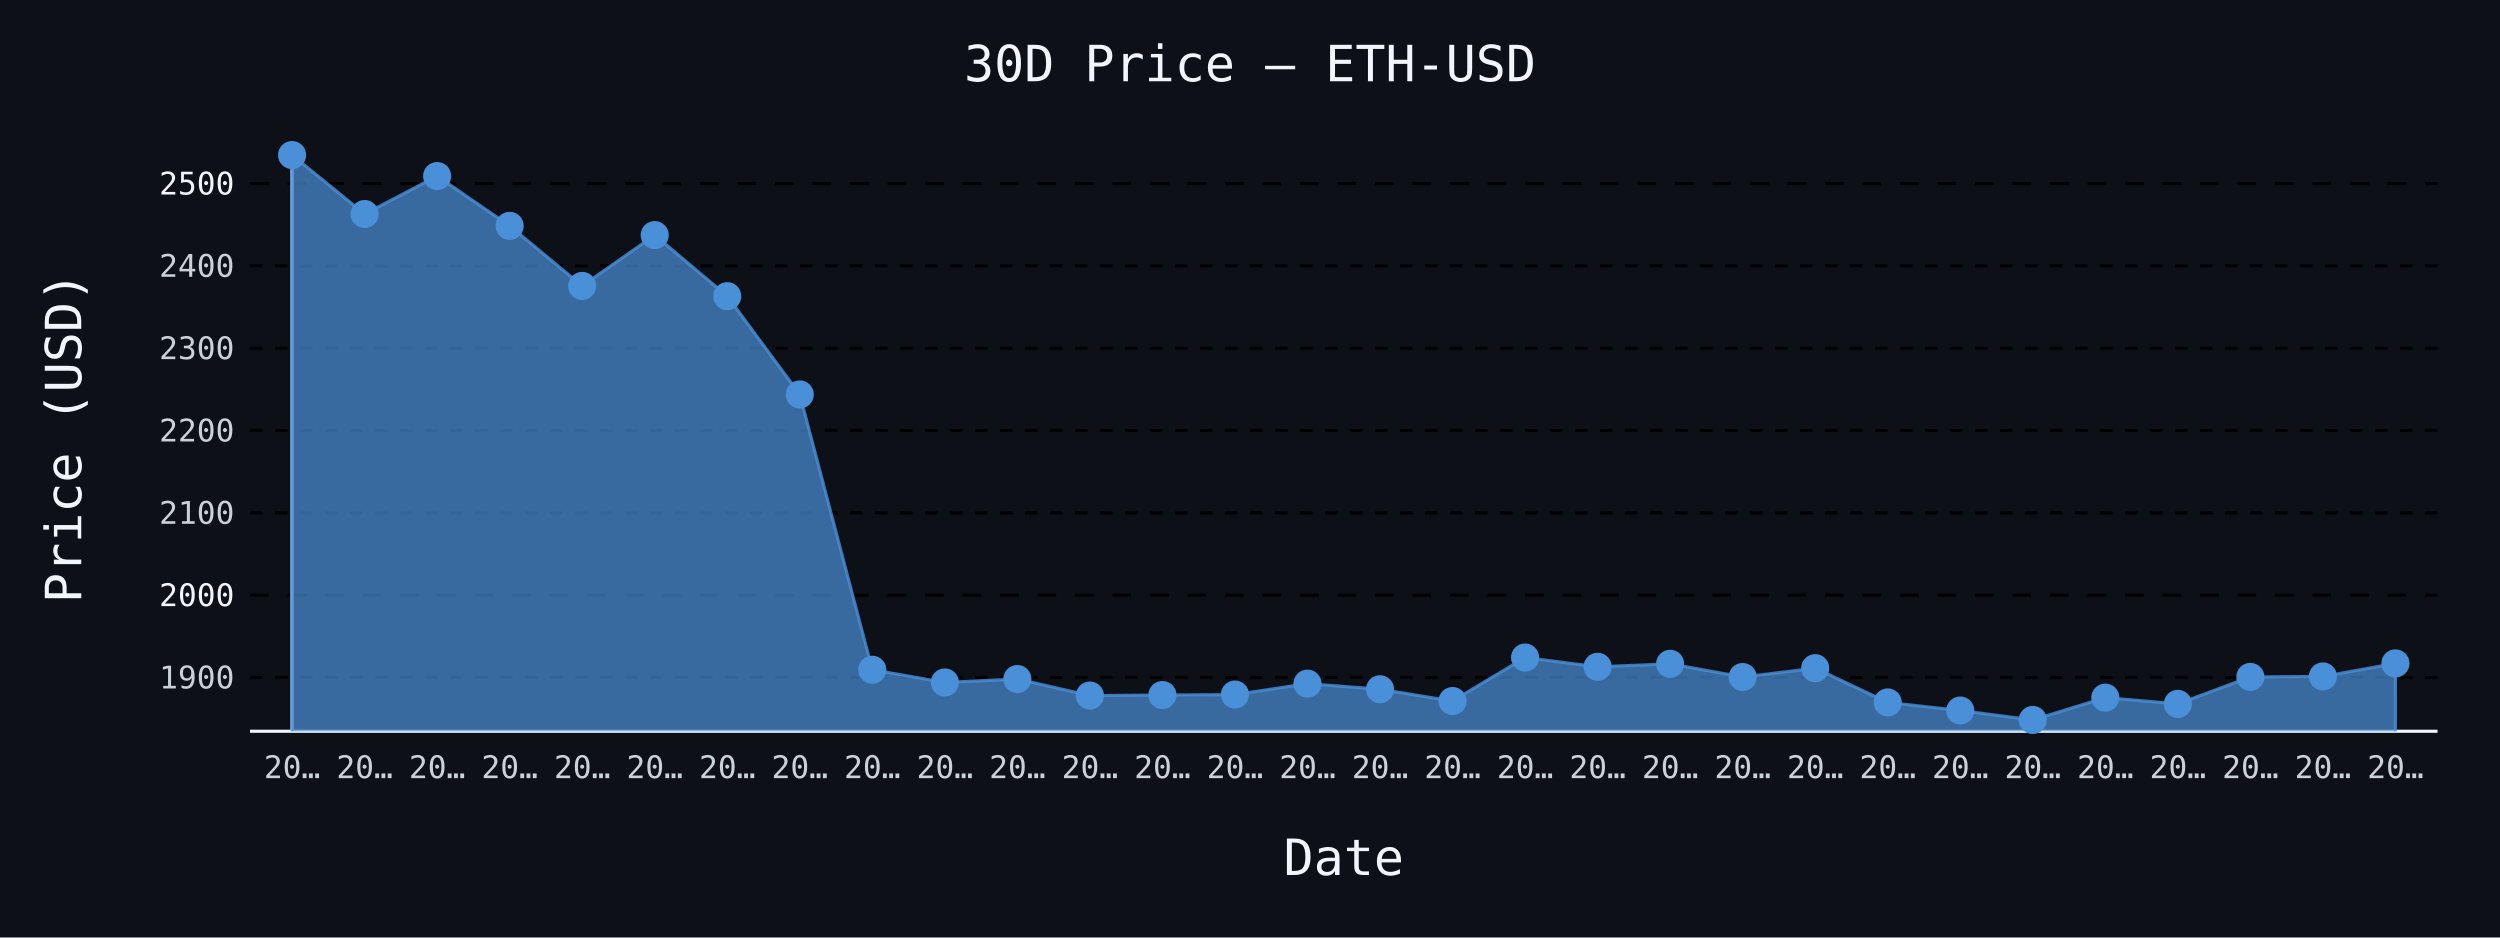
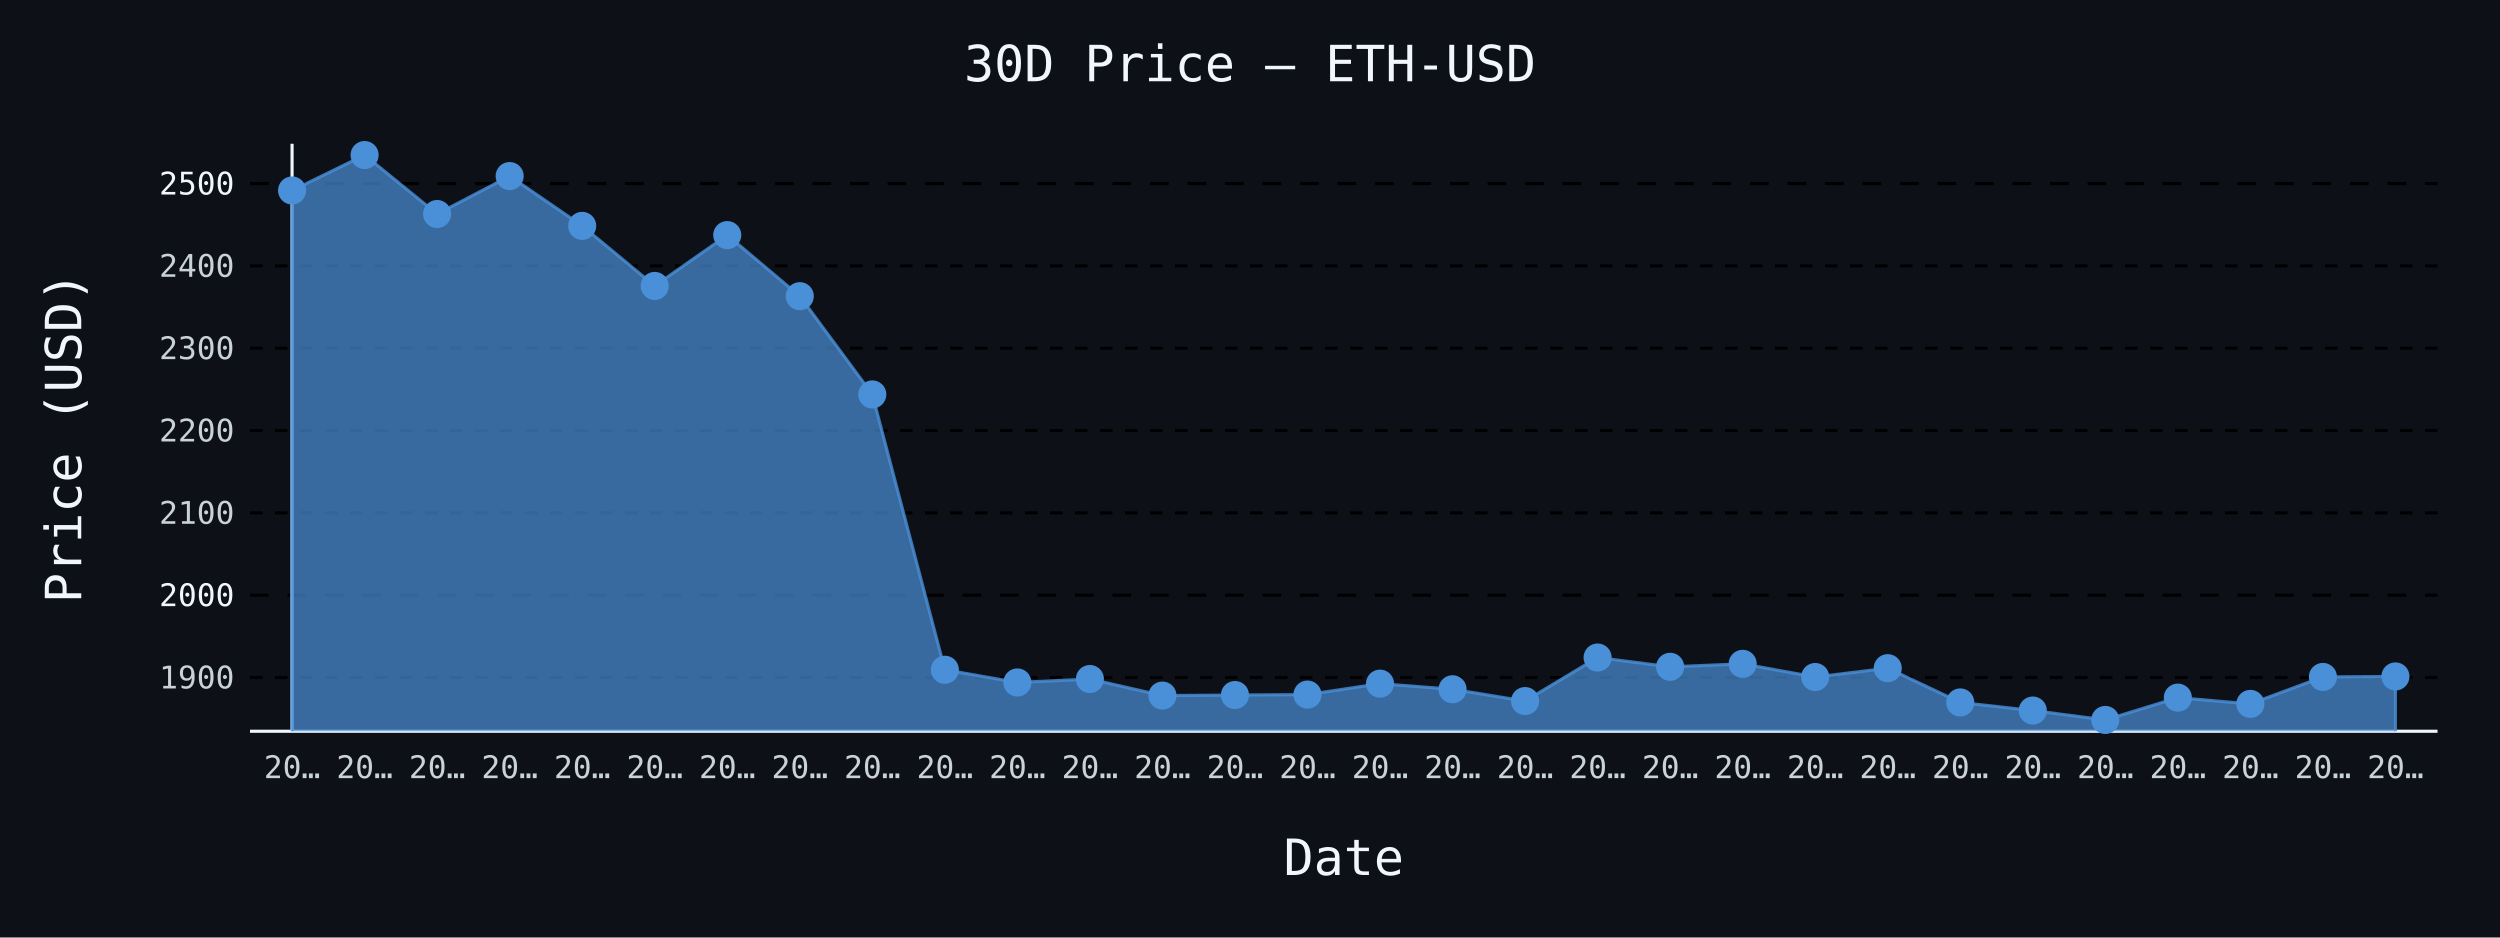
- <svg xmlns="http://www.w3.org/2000/svg" id="chart-9d122964-dd3e-436a-8dfd-a3a57568eb2a" class="pygal-chart" viewBox="0 0 800 300">
+ <svg xmlns="http://www.w3.org/2000/svg" id="chart-1960c130-bc3d-494d-a2f4-ccafd2edd0d4" class="pygal-chart" viewBox="0 0 800 300">
  <defs>
-     <style type="text/css">#chart-9d122964-dd3e-436a-8dfd-a3a57568eb2a{-webkit-user-select:none;-webkit-font-smoothing:antialiased;font-family:monospace}#chart-9d122964-dd3e-436a-8dfd-a3a57568eb2a .title{font-family:monospace;font-size:16px}#chart-9d122964-dd3e-436a-8dfd-a3a57568eb2a .legends .legend text{font-family:monospace;font-size:14px}#chart-9d122964-dd3e-436a-8dfd-a3a57568eb2a .axis text{font-family:monospace;font-size:10px}#chart-9d122964-dd3e-436a-8dfd-a3a57568eb2a .axis text.major{font-family:monospace;font-size:10px}#chart-9d122964-dd3e-436a-8dfd-a3a57568eb2a .text-overlay text.value{font-family:monospace;font-size:16px}#chart-9d122964-dd3e-436a-8dfd-a3a57568eb2a .text-overlay text.label{font-family:monospace;font-size:10px}#chart-9d122964-dd3e-436a-8dfd-a3a57568eb2a .tooltip{font-family:monospace;font-size:14px}#chart-9d122964-dd3e-436a-8dfd-a3a57568eb2a text.no_data{font-family:monospace;font-size:64px}
- #chart-9d122964-dd3e-436a-8dfd-a3a57568eb2a{background-color:#0d1117}#chart-9d122964-dd3e-436a-8dfd-a3a57568eb2a path,#chart-9d122964-dd3e-436a-8dfd-a3a57568eb2a line,#chart-9d122964-dd3e-436a-8dfd-a3a57568eb2a rect,#chart-9d122964-dd3e-436a-8dfd-a3a57568eb2a circle{-webkit-transition:150ms;-moz-transition:150ms;transition:150ms}#chart-9d122964-dd3e-436a-8dfd-a3a57568eb2a .graph &gt; .background{fill:#0d1117}#chart-9d122964-dd3e-436a-8dfd-a3a57568eb2a .plot &gt; .background{fill:#0d1117}#chart-9d122964-dd3e-436a-8dfd-a3a57568eb2a .graph{fill:#c9d1d9}#chart-9d122964-dd3e-436a-8dfd-a3a57568eb2a text.no_data{fill:#f0f6fc}#chart-9d122964-dd3e-436a-8dfd-a3a57568eb2a .title{fill:#f0f6fc}#chart-9d122964-dd3e-436a-8dfd-a3a57568eb2a .legends .legend text{fill:#c9d1d9}#chart-9d122964-dd3e-436a-8dfd-a3a57568eb2a .legends .legend:hover text{fill:#f0f6fc}#chart-9d122964-dd3e-436a-8dfd-a3a57568eb2a .axis .line{stroke:#f0f6fc}#chart-9d122964-dd3e-436a-8dfd-a3a57568eb2a .axis .guide.line{stroke:#8b949e}#chart-9d122964-dd3e-436a-8dfd-a3a57568eb2a .axis .major.line{stroke:#c9d1d9}#chart-9d122964-dd3e-436a-8dfd-a3a57568eb2a .axis text.major{fill:#f0f6fc}#chart-9d122964-dd3e-436a-8dfd-a3a57568eb2a .axis.y .guides:hover .guide.line,#chart-9d122964-dd3e-436a-8dfd-a3a57568eb2a .line-graph .axis.x .guides:hover .guide.line,#chart-9d122964-dd3e-436a-8dfd-a3a57568eb2a .stackedline-graph .axis.x .guides:hover .guide.line,#chart-9d122964-dd3e-436a-8dfd-a3a57568eb2a .xy-graph .axis.x .guides:hover .guide.line{stroke:#f0f6fc}#chart-9d122964-dd3e-436a-8dfd-a3a57568eb2a .axis .guides:hover text{fill:#f0f6fc}#chart-9d122964-dd3e-436a-8dfd-a3a57568eb2a .reactive{fill-opacity:.7;stroke-opacity:.8;stroke-width:1}#chart-9d122964-dd3e-436a-8dfd-a3a57568eb2a .ci{stroke:#c9d1d9}#chart-9d122964-dd3e-436a-8dfd-a3a57568eb2a .reactive.active,#chart-9d122964-dd3e-436a-8dfd-a3a57568eb2a .active .reactive{fill-opacity:.8;stroke-opacity:.9;stroke-width:4}#chart-9d122964-dd3e-436a-8dfd-a3a57568eb2a .ci .reactive.active{stroke-width:1.5}#chart-9d122964-dd3e-436a-8dfd-a3a57568eb2a .series text{fill:#f0f6fc}#chart-9d122964-dd3e-436a-8dfd-a3a57568eb2a .tooltip rect{fill:#0d1117;stroke:#f0f6fc;-webkit-transition:opacity 150ms;-moz-transition:opacity 150ms;transition:opacity 150ms}#chart-9d122964-dd3e-436a-8dfd-a3a57568eb2a .tooltip .label{fill:#c9d1d9}#chart-9d122964-dd3e-436a-8dfd-a3a57568eb2a .tooltip .label{fill:#c9d1d9}#chart-9d122964-dd3e-436a-8dfd-a3a57568eb2a .tooltip .legend{font-size:.8em;fill:#8b949e}#chart-9d122964-dd3e-436a-8dfd-a3a57568eb2a .tooltip .x_label{font-size:.6em;fill:#f0f6fc}#chart-9d122964-dd3e-436a-8dfd-a3a57568eb2a .tooltip .xlink{font-size:.5em;text-decoration:underline}#chart-9d122964-dd3e-436a-8dfd-a3a57568eb2a .tooltip .value{font-size:1.5em}#chart-9d122964-dd3e-436a-8dfd-a3a57568eb2a .bound{font-size:.5em}#chart-9d122964-dd3e-436a-8dfd-a3a57568eb2a .max-value{font-size:.75em;fill:#8b949e}#chart-9d122964-dd3e-436a-8dfd-a3a57568eb2a .map-element{fill:#0d1117;stroke:#8b949e !important}#chart-9d122964-dd3e-436a-8dfd-a3a57568eb2a .map-element .reactive{fill-opacity:inherit;stroke-opacity:inherit}#chart-9d122964-dd3e-436a-8dfd-a3a57568eb2a .color-0,#chart-9d122964-dd3e-436a-8dfd-a3a57568eb2a .color-0 a:visited{stroke:#4a90d9;fill:#4a90d9}#chart-9d122964-dd3e-436a-8dfd-a3a57568eb2a .text-overlay .color-0 text{fill:black}
- #chart-9d122964-dd3e-436a-8dfd-a3a57568eb2a text.no_data{text-anchor:middle}#chart-9d122964-dd3e-436a-8dfd-a3a57568eb2a .guide.line{fill:none}#chart-9d122964-dd3e-436a-8dfd-a3a57568eb2a .centered{text-anchor:middle}#chart-9d122964-dd3e-436a-8dfd-a3a57568eb2a .title{text-anchor:middle}#chart-9d122964-dd3e-436a-8dfd-a3a57568eb2a .legends .legend text{fill-opacity:1}#chart-9d122964-dd3e-436a-8dfd-a3a57568eb2a .axis.x text{text-anchor:middle}#chart-9d122964-dd3e-436a-8dfd-a3a57568eb2a .axis.x:not(.web) text[transform]{text-anchor:start}#chart-9d122964-dd3e-436a-8dfd-a3a57568eb2a .axis.x:not(.web) text[transform].backwards{text-anchor:end}#chart-9d122964-dd3e-436a-8dfd-a3a57568eb2a .axis.y text{text-anchor:end}#chart-9d122964-dd3e-436a-8dfd-a3a57568eb2a .axis.y text[transform].backwards{text-anchor:start}#chart-9d122964-dd3e-436a-8dfd-a3a57568eb2a .axis.y2 text{text-anchor:start}#chart-9d122964-dd3e-436a-8dfd-a3a57568eb2a .axis.y2 text[transform].backwards{text-anchor:end}#chart-9d122964-dd3e-436a-8dfd-a3a57568eb2a .axis .guide.line{stroke-dasharray:4,4;stroke:black}#chart-9d122964-dd3e-436a-8dfd-a3a57568eb2a .axis .major.guide.line{stroke-dasharray:6,6;stroke:black}#chart-9d122964-dd3e-436a-8dfd-a3a57568eb2a .horizontal .axis.y .guide.line,#chart-9d122964-dd3e-436a-8dfd-a3a57568eb2a .horizontal .axis.y2 .guide.line,#chart-9d122964-dd3e-436a-8dfd-a3a57568eb2a .vertical .axis.x .guide.line{opacity:0}#chart-9d122964-dd3e-436a-8dfd-a3a57568eb2a .horizontal .axis.always_show .guide.line,#chart-9d122964-dd3e-436a-8dfd-a3a57568eb2a .vertical .axis.always_show .guide.line{opacity:1 !important}#chart-9d122964-dd3e-436a-8dfd-a3a57568eb2a .axis.y .guides:hover .guide.line,#chart-9d122964-dd3e-436a-8dfd-a3a57568eb2a .axis.y2 .guides:hover .guide.line,#chart-9d122964-dd3e-436a-8dfd-a3a57568eb2a .axis.x .guides:hover .guide.line{opacity:1}#chart-9d122964-dd3e-436a-8dfd-a3a57568eb2a .axis .guides:hover text{opacity:1}#chart-9d122964-dd3e-436a-8dfd-a3a57568eb2a .nofill{fill:none}#chart-9d122964-dd3e-436a-8dfd-a3a57568eb2a .subtle-fill{fill-opacity:.2}#chart-9d122964-dd3e-436a-8dfd-a3a57568eb2a .dot{stroke-width:1px;fill-opacity:1;stroke-opacity:1}#chart-9d122964-dd3e-436a-8dfd-a3a57568eb2a .dot.active{stroke-width:5px}#chart-9d122964-dd3e-436a-8dfd-a3a57568eb2a .dot.negative{fill:transparent}#chart-9d122964-dd3e-436a-8dfd-a3a57568eb2a text,#chart-9d122964-dd3e-436a-8dfd-a3a57568eb2a tspan{stroke:none !important}#chart-9d122964-dd3e-436a-8dfd-a3a57568eb2a .series text.active{opacity:1}#chart-9d122964-dd3e-436a-8dfd-a3a57568eb2a .tooltip rect{fill-opacity:.95;stroke-width:.5}#chart-9d122964-dd3e-436a-8dfd-a3a57568eb2a .tooltip text{fill-opacity:1}#chart-9d122964-dd3e-436a-8dfd-a3a57568eb2a .showable{visibility:hidden}#chart-9d122964-dd3e-436a-8dfd-a3a57568eb2a .showable.shown{visibility:visible}#chart-9d122964-dd3e-436a-8dfd-a3a57568eb2a .gauge-background{fill:rgba(229,229,229,1);stroke:none}#chart-9d122964-dd3e-436a-8dfd-a3a57568eb2a .bg-lines{stroke:#0d1117;stroke-width:2px}</style>
+     <style type="text/css">#chart-1960c130-bc3d-494d-a2f4-ccafd2edd0d4{-webkit-user-select:none;-webkit-font-smoothing:antialiased;font-family:monospace}#chart-1960c130-bc3d-494d-a2f4-ccafd2edd0d4 .title{font-family:monospace;font-size:16px}#chart-1960c130-bc3d-494d-a2f4-ccafd2edd0d4 .legends .legend text{font-family:monospace;font-size:14px}#chart-1960c130-bc3d-494d-a2f4-ccafd2edd0d4 .axis text{font-family:monospace;font-size:10px}#chart-1960c130-bc3d-494d-a2f4-ccafd2edd0d4 .axis text.major{font-family:monospace;font-size:10px}#chart-1960c130-bc3d-494d-a2f4-ccafd2edd0d4 .text-overlay text.value{font-family:monospace;font-size:16px}#chart-1960c130-bc3d-494d-a2f4-ccafd2edd0d4 .text-overlay text.label{font-family:monospace;font-size:10px}#chart-1960c130-bc3d-494d-a2f4-ccafd2edd0d4 .tooltip{font-family:monospace;font-size:14px}#chart-1960c130-bc3d-494d-a2f4-ccafd2edd0d4 text.no_data{font-family:monospace;font-size:64px}
+ #chart-1960c130-bc3d-494d-a2f4-ccafd2edd0d4{background-color:#0d1117}#chart-1960c130-bc3d-494d-a2f4-ccafd2edd0d4 path,#chart-1960c130-bc3d-494d-a2f4-ccafd2edd0d4 line,#chart-1960c130-bc3d-494d-a2f4-ccafd2edd0d4 rect,#chart-1960c130-bc3d-494d-a2f4-ccafd2edd0d4 circle{-webkit-transition:150ms;-moz-transition:150ms;transition:150ms}#chart-1960c130-bc3d-494d-a2f4-ccafd2edd0d4 .graph &gt; .background{fill:#0d1117}#chart-1960c130-bc3d-494d-a2f4-ccafd2edd0d4 .plot &gt; .background{fill:#0d1117}#chart-1960c130-bc3d-494d-a2f4-ccafd2edd0d4 .graph{fill:#c9d1d9}#chart-1960c130-bc3d-494d-a2f4-ccafd2edd0d4 text.no_data{fill:#f0f6fc}#chart-1960c130-bc3d-494d-a2f4-ccafd2edd0d4 .title{fill:#f0f6fc}#chart-1960c130-bc3d-494d-a2f4-ccafd2edd0d4 .legends .legend text{fill:#c9d1d9}#chart-1960c130-bc3d-494d-a2f4-ccafd2edd0d4 .legends .legend:hover text{fill:#f0f6fc}#chart-1960c130-bc3d-494d-a2f4-ccafd2edd0d4 .axis .line{stroke:#f0f6fc}#chart-1960c130-bc3d-494d-a2f4-ccafd2edd0d4 .axis .guide.line{stroke:#8b949e}#chart-1960c130-bc3d-494d-a2f4-ccafd2edd0d4 .axis .major.line{stroke:#c9d1d9}#chart-1960c130-bc3d-494d-a2f4-ccafd2edd0d4 .axis text.major{fill:#f0f6fc}#chart-1960c130-bc3d-494d-a2f4-ccafd2edd0d4 .axis.y .guides:hover .guide.line,#chart-1960c130-bc3d-494d-a2f4-ccafd2edd0d4 .line-graph .axis.x .guides:hover .guide.line,#chart-1960c130-bc3d-494d-a2f4-ccafd2edd0d4 .stackedline-graph .axis.x .guides:hover .guide.line,#chart-1960c130-bc3d-494d-a2f4-ccafd2edd0d4 .xy-graph .axis.x .guides:hover .guide.line{stroke:#f0f6fc}#chart-1960c130-bc3d-494d-a2f4-ccafd2edd0d4 .axis .guides:hover text{fill:#f0f6fc}#chart-1960c130-bc3d-494d-a2f4-ccafd2edd0d4 .reactive{fill-opacity:.7;stroke-opacity:.8;stroke-width:1}#chart-1960c130-bc3d-494d-a2f4-ccafd2edd0d4 .ci{stroke:#c9d1d9}#chart-1960c130-bc3d-494d-a2f4-ccafd2edd0d4 .reactive.active,#chart-1960c130-bc3d-494d-a2f4-ccafd2edd0d4 .active .reactive{fill-opacity:.8;stroke-opacity:.9;stroke-width:4}#chart-1960c130-bc3d-494d-a2f4-ccafd2edd0d4 .ci .reactive.active{stroke-width:1.5}#chart-1960c130-bc3d-494d-a2f4-ccafd2edd0d4 .series text{fill:#f0f6fc}#chart-1960c130-bc3d-494d-a2f4-ccafd2edd0d4 .tooltip rect{fill:#0d1117;stroke:#f0f6fc;-webkit-transition:opacity 150ms;-moz-transition:opacity 150ms;transition:opacity 150ms}#chart-1960c130-bc3d-494d-a2f4-ccafd2edd0d4 .tooltip .label{fill:#c9d1d9}#chart-1960c130-bc3d-494d-a2f4-ccafd2edd0d4 .tooltip .label{fill:#c9d1d9}#chart-1960c130-bc3d-494d-a2f4-ccafd2edd0d4 .tooltip .legend{font-size:.8em;fill:#8b949e}#chart-1960c130-bc3d-494d-a2f4-ccafd2edd0d4 .tooltip .x_label{font-size:.6em;fill:#f0f6fc}#chart-1960c130-bc3d-494d-a2f4-ccafd2edd0d4 .tooltip .xlink{font-size:.5em;text-decoration:underline}#chart-1960c130-bc3d-494d-a2f4-ccafd2edd0d4 .tooltip .value{font-size:1.5em}#chart-1960c130-bc3d-494d-a2f4-ccafd2edd0d4 .bound{font-size:.5em}#chart-1960c130-bc3d-494d-a2f4-ccafd2edd0d4 .max-value{font-size:.75em;fill:#8b949e}#chart-1960c130-bc3d-494d-a2f4-ccafd2edd0d4 .map-element{fill:#0d1117;stroke:#8b949e !important}#chart-1960c130-bc3d-494d-a2f4-ccafd2edd0d4 .map-element .reactive{fill-opacity:inherit;stroke-opacity:inherit}#chart-1960c130-bc3d-494d-a2f4-ccafd2edd0d4 .color-0,#chart-1960c130-bc3d-494d-a2f4-ccafd2edd0d4 .color-0 a:visited{stroke:#4a90d9;fill:#4a90d9}#chart-1960c130-bc3d-494d-a2f4-ccafd2edd0d4 .text-overlay .color-0 text{fill:black}
+ #chart-1960c130-bc3d-494d-a2f4-ccafd2edd0d4 text.no_data{text-anchor:middle}#chart-1960c130-bc3d-494d-a2f4-ccafd2edd0d4 .guide.line{fill:none}#chart-1960c130-bc3d-494d-a2f4-ccafd2edd0d4 .centered{text-anchor:middle}#chart-1960c130-bc3d-494d-a2f4-ccafd2edd0d4 .title{text-anchor:middle}#chart-1960c130-bc3d-494d-a2f4-ccafd2edd0d4 .legends .legend text{fill-opacity:1}#chart-1960c130-bc3d-494d-a2f4-ccafd2edd0d4 .axis.x text{text-anchor:middle}#chart-1960c130-bc3d-494d-a2f4-ccafd2edd0d4 .axis.x:not(.web) text[transform]{text-anchor:start}#chart-1960c130-bc3d-494d-a2f4-ccafd2edd0d4 .axis.x:not(.web) text[transform].backwards{text-anchor:end}#chart-1960c130-bc3d-494d-a2f4-ccafd2edd0d4 .axis.y text{text-anchor:end}#chart-1960c130-bc3d-494d-a2f4-ccafd2edd0d4 .axis.y text[transform].backwards{text-anchor:start}#chart-1960c130-bc3d-494d-a2f4-ccafd2edd0d4 .axis.y2 text{text-anchor:start}#chart-1960c130-bc3d-494d-a2f4-ccafd2edd0d4 .axis.y2 text[transform].backwards{text-anchor:end}#chart-1960c130-bc3d-494d-a2f4-ccafd2edd0d4 .axis .guide.line{stroke-dasharray:4,4;stroke:black}#chart-1960c130-bc3d-494d-a2f4-ccafd2edd0d4 .axis .major.guide.line{stroke-dasharray:6,6;stroke:black}#chart-1960c130-bc3d-494d-a2f4-ccafd2edd0d4 .horizontal .axis.y .guide.line,#chart-1960c130-bc3d-494d-a2f4-ccafd2edd0d4 .horizontal .axis.y2 .guide.line,#chart-1960c130-bc3d-494d-a2f4-ccafd2edd0d4 .vertical .axis.x .guide.line{opacity:0}#chart-1960c130-bc3d-494d-a2f4-ccafd2edd0d4 .horizontal .axis.always_show .guide.line,#chart-1960c130-bc3d-494d-a2f4-ccafd2edd0d4 .vertical .axis.always_show .guide.line{opacity:1 !important}#chart-1960c130-bc3d-494d-a2f4-ccafd2edd0d4 .axis.y .guides:hover .guide.line,#chart-1960c130-bc3d-494d-a2f4-ccafd2edd0d4 .axis.y2 .guides:hover .guide.line,#chart-1960c130-bc3d-494d-a2f4-ccafd2edd0d4 .axis.x .guides:hover .guide.line{opacity:1}#chart-1960c130-bc3d-494d-a2f4-ccafd2edd0d4 .axis .guides:hover text{opacity:1}#chart-1960c130-bc3d-494d-a2f4-ccafd2edd0d4 .nofill{fill:none}#chart-1960c130-bc3d-494d-a2f4-ccafd2edd0d4 .subtle-fill{fill-opacity:.2}#chart-1960c130-bc3d-494d-a2f4-ccafd2edd0d4 .dot{stroke-width:1px;fill-opacity:1;stroke-opacity:1}#chart-1960c130-bc3d-494d-a2f4-ccafd2edd0d4 .dot.active{stroke-width:5px}#chart-1960c130-bc3d-494d-a2f4-ccafd2edd0d4 .dot.negative{fill:transparent}#chart-1960c130-bc3d-494d-a2f4-ccafd2edd0d4 text,#chart-1960c130-bc3d-494d-a2f4-ccafd2edd0d4 tspan{stroke:none !important}#chart-1960c130-bc3d-494d-a2f4-ccafd2edd0d4 .series text.active{opacity:1}#chart-1960c130-bc3d-494d-a2f4-ccafd2edd0d4 .tooltip rect{fill-opacity:.95;stroke-width:.5}#chart-1960c130-bc3d-494d-a2f4-ccafd2edd0d4 .tooltip text{fill-opacity:1}#chart-1960c130-bc3d-494d-a2f4-ccafd2edd0d4 .showable{visibility:hidden}#chart-1960c130-bc3d-494d-a2f4-ccafd2edd0d4 .showable.shown{visibility:visible}#chart-1960c130-bc3d-494d-a2f4-ccafd2edd0d4 .gauge-background{fill:rgba(229,229,229,1);stroke:none}#chart-1960c130-bc3d-494d-a2f4-ccafd2edd0d4 .bg-lines{stroke:#0d1117;stroke-width:2px}</style>
  </defs>
  <g class="graph line-graph vertical">
    <rect x="0" y="0" width="800" height="300" class="background" />
    <g transform="translate(80, 46)" class="plot">
      <rect x="0" y="0" width="700.0" height="188" class="background" />
      <g class="axis y always_show">
        <path d="M0 188 h700" class="line" />
        <g class="guides">
          <path d="M0 170.8 h700" class="guide line" />
          <text x="-5" y="174.3" class="">1900</text>
        </g>
        <g class="guides">
          <path d="M0 144.457 h700" class="major guide line" />
          <text x="-5" y="147.957" class="major">2000</text>
        </g>
        <g class="guides">
          <path d="M0 118.115 h700" class="guide line" />
          <text x="-5" y="121.615" class="">2100</text>
        </g>
        <g class="guides">
          <path d="M0 91.773 h700" class="guide line" />
          <text x="-5" y="95.273" class="">2200</text>
        </g>
        <g class="guides">
          <path d="M0 65.43 h700" class="guide line" />
          <text x="-5" y="68.93" class="">2300</text>
        </g>
        <g class="guides">
          <path d="M0 39.088 h700" class="guide line" />
          <text x="-5" y="42.588" class="">2400</text>
        </g>
        <g class="guides">
          <path d="M0 12.746 h700" class="major guide line" />
          <text x="-5" y="16.246" class="major">2500</text>
        </g>
      </g>
      <g class="axis x">
        <g class="guides">
          <path d="M13.462 0 v188" class="line" />
          <text x="13.462" y="203.0" class="">20…</text>
        </g>
        <g class="guides">
          <path d="M36.671 0 v188" class="guide line" />
          <text x="36.671" y="203.0" class="">20…</text>
        </g>
        <g class="guides">
          <path d="M59.881 0 v188" class="guide line" />
          <text x="59.881" y="203.0" class="">20…</text>
        </g>
        <g class="guides">
          <path d="M83.09 0 v188" class="guide line" />
          <text x="83.09" y="203.0" class="">20…</text>
        </g>
        <g class="guides">
          <path d="M106.3 0 v188" class="guide line" />
          <text x="106.3" y="203.0" class="">20…</text>
        </g>
        <g class="guides">
          <path d="M129.509 0 v188" class="guide line" />
          <text x="129.509" y="203.0" class="">20…</text>
        </g>
        <g class="guides">
          <path d="M152.719 0 v188" class="guide line" />
          <text x="152.719" y="203.0" class="">20…</text>
        </g>
        <g class="guides">
          <path d="M175.928 0 v188" class="guide line" />
          <text x="175.928" y="203.0" class="">20…</text>
        </g>
        <g class="guides">
          <path d="M199.138 0 v188" class="guide line" />
          <text x="199.138" y="203.0" class="">20…</text>
        </g>
        <g class="guides">
          <path d="M222.347 0 v188" class="guide line" />
          <text x="222.347" y="203.0" class="">20…</text>
        </g>
        <g class="guides">
          <path d="M245.557 0 v188" class="guide line" />
          <text x="245.557" y="203.0" class="">20…</text>
        </g>
        <g class="guides">
          <path d="M268.767 0 v188" class="guide line" />
          <text x="268.767" y="203.0" class="">20…</text>
        </g>
        <g class="guides">
          <path d="M291.976 0 v188" class="guide line" />
          <text x="291.976" y="203.0" class="">20…</text>
        </g>
        <g class="guides">
          <path d="M315.186 0 v188" class="guide line" />
          <text x="315.186" y="203.0" class="">20…</text>
        </g>
        <g class="guides">
          <path d="M338.395 0 v188" class="guide line" />
          <text x="338.395" y="203.0" class="">20…</text>
        </g>
        <g class="guides">
          <path d="M361.605 0 v188" class="guide line" />
          <text x="361.605" y="203.0" class="">20…</text>
        </g>
        <g class="guides">
          <path d="M384.814 0 v188" class="guide line" />
          <text x="384.814" y="203.0" class="">20…</text>
        </g>
        <g class="guides">
          <path d="M408.024 0 v188" class="guide line" />
          <text x="408.024" y="203.0" class="">20…</text>
        </g>
        <g class="guides">
          <path d="M431.233 0 v188" class="guide line" />
          <text x="431.233" y="203.0" class="">20…</text>
        </g>
        <g class="guides">
          <path d="M454.443 0 v188" class="guide line" />
          <text x="454.443" y="203.0" class="">20…</text>
        </g>
        <g class="guides">
          <path d="M477.653 0 v188" class="guide line" />
          <text x="477.653" y="203.0" class="">20…</text>
        </g>
        <g class="guides">
          <path d="M500.862 0 v188" class="guide line" />
          <text x="500.862" y="203.0" class="">20…</text>
        </g>
        <g class="guides">
          <path d="M524.072 0 v188" class="guide line" />
          <text x="524.072" y="203.0" class="">20…</text>
        </g>
        <g class="guides">
          <path d="M547.281 0 v188" class="guide line" />
          <text x="547.281" y="203.0" class="">20…</text>
        </g>
        <g class="guides">
          <path d="M570.491 0 v188" class="guide line" />
          <text x="570.491" y="203.0" class="">20…</text>
        </g>
        <g class="guides">
          <path d="M593.7 0 v188" class="guide line" />
          <text x="593.7" y="203.0" class="">20…</text>
        </g>
        <g class="guides">
          <path d="M616.91 0 v188" class="guide line" />
          <text x="616.91" y="203.0" class="">20…</text>
        </g>
        <g class="guides">
          <path d="M640.119 0 v188" class="guide line" />
          <text x="640.119" y="203.0" class="">20…</text>
        </g>
        <g class="guides">
          <path d="M663.329 0 v188" class="guide line" />
          <text x="663.329" y="203.0" class="">20…</text>
        </g>
        <g class="guides">
          <path d="M686.538 0 v188" class="guide line" />
          <text x="686.538" y="203.0" class="">20…</text>
        </g>
      </g>
      <g class="series serie-0 color-0">
-         <path d="M13.462 188 L13.462 3.615 36.671 22.487 59.881 10.343 83.09 26.28 106.3 45.5 129.509 29.231 152.719 48.779 175.928 80.222 199.138 168.326 222.347 172.386 245.557 171.287 268.767 176.587 291.976 176.413 315.186 176.263 338.395 172.765 361.605 174.567 384.814 178.339 408.024 164.412 431.233 167.378 454.443 166.427 477.653 170.644 500.862 167.818 524.072 178.782 547.281 181.374 570.491 184.385 593.7 177.243 616.91 179.245 640.119 170.618 663.329 170.46 686.538 166.287 686.538 188" class="line reactive" />
+         <path d="M13.462 188 L13.462 14.956 36.671 3.615 59.881 22.487 83.09 10.343 106.3 26.28 129.509 45.5 152.719 29.231 175.928 48.779 199.138 80.222 222.347 168.326 245.557 172.386 268.767 171.287 291.976 176.587 315.186 176.413 338.395 176.263 361.605 172.765 384.814 174.567 408.024 178.339 431.233 164.412 454.443 167.378 477.653 166.427 500.862 170.644 524.072 167.818 547.281 178.782 570.491 181.374 593.7 184.385 616.91 177.243 640.119 179.245 663.329 170.618 686.538 170.46 686.538 188" class="line reactive" />
      </g>
    </g>
    <g class="titles">
      <text x="400.0" y="26" class="title plot_title">30D Price — ETH-USD</text>
      <text x="430.0" y="280" class="title">Date</text>
      <text x="0" y="166.0" class="title" transform="rotate(-90 0 140)">Price (USD)</text>
    </g>
    <g transform="translate(80, 46)" class="plot overlay">
      <g class="series serie-0 color-0">
        <g class="dots">
-           <circle cx="13.462" cy="3.615" r="4" class="dot reactive tooltip-trigger" />
-         </g>
-         <g class="dots">
-           <circle cx="36.671" cy="22.487" r="4" class="dot reactive tooltip-trigger" />
-         </g>
-         <g class="dots">
-           <circle cx="59.881" cy="10.343" r="4" class="dot reactive tooltip-trigger" />
-         </g>
-         <g class="dots">
-           <circle cx="83.09" cy="26.28" r="4" class="dot reactive tooltip-trigger" />
-         </g>
-         <g class="dots">
-           <circle cx="106.3" cy="45.5" r="4" class="dot reactive tooltip-trigger" />
-         </g>
-         <g class="dots">
-           <circle cx="129.509" cy="29.231" r="4" class="dot reactive tooltip-trigger" />
-         </g>
-         <g class="dots">
-           <circle cx="152.719" cy="48.779" r="4" class="dot reactive tooltip-trigger" />
-         </g>
-         <g class="dots">
-           <circle cx="175.928" cy="80.222" r="4" class="dot reactive tooltip-trigger" />
-         </g>
-         <g class="dots">
-           <circle cx="199.138" cy="168.326" r="4" class="dot reactive tooltip-trigger" />
-         </g>
-         <g class="dots">
-           <circle cx="222.347" cy="172.386" r="4" class="dot reactive tooltip-trigger" />
-         </g>
-         <g class="dots">
-           <circle cx="245.557" cy="171.287" r="4" class="dot reactive tooltip-trigger" />
-         </g>
-         <g class="dots">
-           <circle cx="268.767" cy="176.587" r="4" class="dot reactive tooltip-trigger" />
-         </g>
-         <g class="dots">
-           <circle cx="291.976" cy="176.413" r="4" class="dot reactive tooltip-trigger" />
-         </g>
-         <g class="dots">
-           <circle cx="315.186" cy="176.263" r="4" class="dot reactive tooltip-trigger" />
-         </g>
-         <g class="dots">
-           <circle cx="338.395" cy="172.765" r="4" class="dot reactive tooltip-trigger" />
-         </g>
-         <g class="dots">
-           <circle cx="361.605" cy="174.567" r="4" class="dot reactive tooltip-trigger" />
-         </g>
-         <g class="dots">
-           <circle cx="384.814" cy="178.339" r="4" class="dot reactive tooltip-trigger" />
-         </g>
-         <g class="dots">
-           <circle cx="408.024" cy="164.412" r="4" class="dot reactive tooltip-trigger" />
-         </g>
-         <g class="dots">
-           <circle cx="431.233" cy="167.378" r="4" class="dot reactive tooltip-trigger" />
-         </g>
-         <g class="dots">
-           <circle cx="454.443" cy="166.427" r="4" class="dot reactive tooltip-trigger" />
-         </g>
-         <g class="dots">
-           <circle cx="477.653" cy="170.644" r="4" class="dot reactive tooltip-trigger" />
-         </g>
-         <g class="dots">
-           <circle cx="500.862" cy="167.818" r="4" class="dot reactive tooltip-trigger" />
-         </g>
-         <g class="dots">
-           <circle cx="524.072" cy="178.782" r="4" class="dot reactive tooltip-trigger" />
-         </g>
-         <g class="dots">
-           <circle cx="547.281" cy="181.374" r="4" class="dot reactive tooltip-trigger" />
-         </g>
-         <g class="dots">
-           <circle cx="570.491" cy="184.385" r="4" class="dot reactive tooltip-trigger" />
-         </g>
-         <g class="dots">
-           <circle cx="593.7" cy="177.243" r="4" class="dot reactive tooltip-trigger" />
-         </g>
-         <g class="dots">
-           <circle cx="616.91" cy="179.245" r="4" class="dot reactive tooltip-trigger" />
-         </g>
-         <g class="dots">
-           <circle cx="640.119" cy="170.618" r="4" class="dot reactive tooltip-trigger" />
-         </g>
-         <g class="dots">
-           <circle cx="663.329" cy="170.46" r="4" class="dot reactive tooltip-trigger" />
-         </g>
-         <g class="dots">
-           <circle cx="686.538" cy="166.287" r="4" class="dot reactive tooltip-trigger" />
+           <circle cx="13.462" cy="14.956" r="4" class="dot reactive tooltip-trigger" />
+         </g>
+         <g class="dots">
+           <circle cx="36.671" cy="3.615" r="4" class="dot reactive tooltip-trigger" />
+         </g>
+         <g class="dots">
+           <circle cx="59.881" cy="22.487" r="4" class="dot reactive tooltip-trigger" />
+         </g>
+         <g class="dots">
+           <circle cx="83.09" cy="10.343" r="4" class="dot reactive tooltip-trigger" />
+         </g>
+         <g class="dots">
+           <circle cx="106.3" cy="26.28" r="4" class="dot reactive tooltip-trigger" />
+         </g>
+         <g class="dots">
+           <circle cx="129.509" cy="45.5" r="4" class="dot reactive tooltip-trigger" />
+         </g>
+         <g class="dots">
+           <circle cx="152.719" cy="29.231" r="4" class="dot reactive tooltip-trigger" />
+         </g>
+         <g class="dots">
+           <circle cx="175.928" cy="48.779" r="4" class="dot reactive tooltip-trigger" />
+         </g>
+         <g class="dots">
+           <circle cx="199.138" cy="80.222" r="4" class="dot reactive tooltip-trigger" />
+         </g>
+         <g class="dots">
+           <circle cx="222.347" cy="168.326" r="4" class="dot reactive tooltip-trigger" />
+         </g>
+         <g class="dots">
+           <circle cx="245.557" cy="172.386" r="4" class="dot reactive tooltip-trigger" />
+         </g>
+         <g class="dots">
+           <circle cx="268.767" cy="171.287" r="4" class="dot reactive tooltip-trigger" />
+         </g>
+         <g class="dots">
+           <circle cx="291.976" cy="176.587" r="4" class="dot reactive tooltip-trigger" />
+         </g>
+         <g class="dots">
+           <circle cx="315.186" cy="176.413" r="4" class="dot reactive tooltip-trigger" />
+         </g>
+         <g class="dots">
+           <circle cx="338.395" cy="176.263" r="4" class="dot reactive tooltip-trigger" />
+         </g>
+         <g class="dots">
+           <circle cx="361.605" cy="172.765" r="4" class="dot reactive tooltip-trigger" />
+         </g>
+         <g class="dots">
+           <circle cx="384.814" cy="174.567" r="4" class="dot reactive tooltip-trigger" />
+         </g>
+         <g class="dots">
+           <circle cx="408.024" cy="178.339" r="4" class="dot reactive tooltip-trigger" />
+         </g>
+         <g class="dots">
+           <circle cx="431.233" cy="164.412" r="4" class="dot reactive tooltip-trigger" />
+         </g>
+         <g class="dots">
+           <circle cx="454.443" cy="167.378" r="4" class="dot reactive tooltip-trigger" />
+         </g>
+         <g class="dots">
+           <circle cx="477.653" cy="166.427" r="4" class="dot reactive tooltip-trigger" />
+         </g>
+         <g class="dots">
+           <circle cx="500.862" cy="170.644" r="4" class="dot reactive tooltip-trigger" />
+         </g>
+         <g class="dots">
+           <circle cx="524.072" cy="167.818" r="4" class="dot reactive tooltip-trigger" />
+         </g>
+         <g class="dots">
+           <circle cx="547.281" cy="178.782" r="4" class="dot reactive tooltip-trigger" />
+         </g>
+         <g class="dots">
+           <circle cx="570.491" cy="181.374" r="4" class="dot reactive tooltip-trigger" />
+         </g>
+         <g class="dots">
+           <circle cx="593.7" cy="184.385" r="4" class="dot reactive tooltip-trigger" />
+         </g>
+         <g class="dots">
+           <circle cx="616.91" cy="177.243" r="4" class="dot reactive tooltip-trigger" />
+         </g>
+         <g class="dots">
+           <circle cx="640.119" cy="179.245" r="4" class="dot reactive tooltip-trigger" />
+         </g>
+         <g class="dots">
+           <circle cx="663.329" cy="170.618" r="4" class="dot reactive tooltip-trigger" />
+         </g>
+         <g class="dots">
+           <circle cx="686.538" cy="170.46" r="4" class="dot reactive tooltip-trigger" />
        </g>
      </g>
    </g>
    <g transform="translate(80, 46)" class="plot text-overlay">
      <g class="series serie-0 color-0" />
    </g>
    <g transform="translate(80, 46)" class="plot tooltip-overlay">
      <g transform="translate(0 0)" style="opacity: 0" class="tooltip">
        <rect rx="0" ry="0" width="0" height="0" class="tooltip-box" />
        <g class="text" />
      </g>
    </g>
  </g>
</svg>
